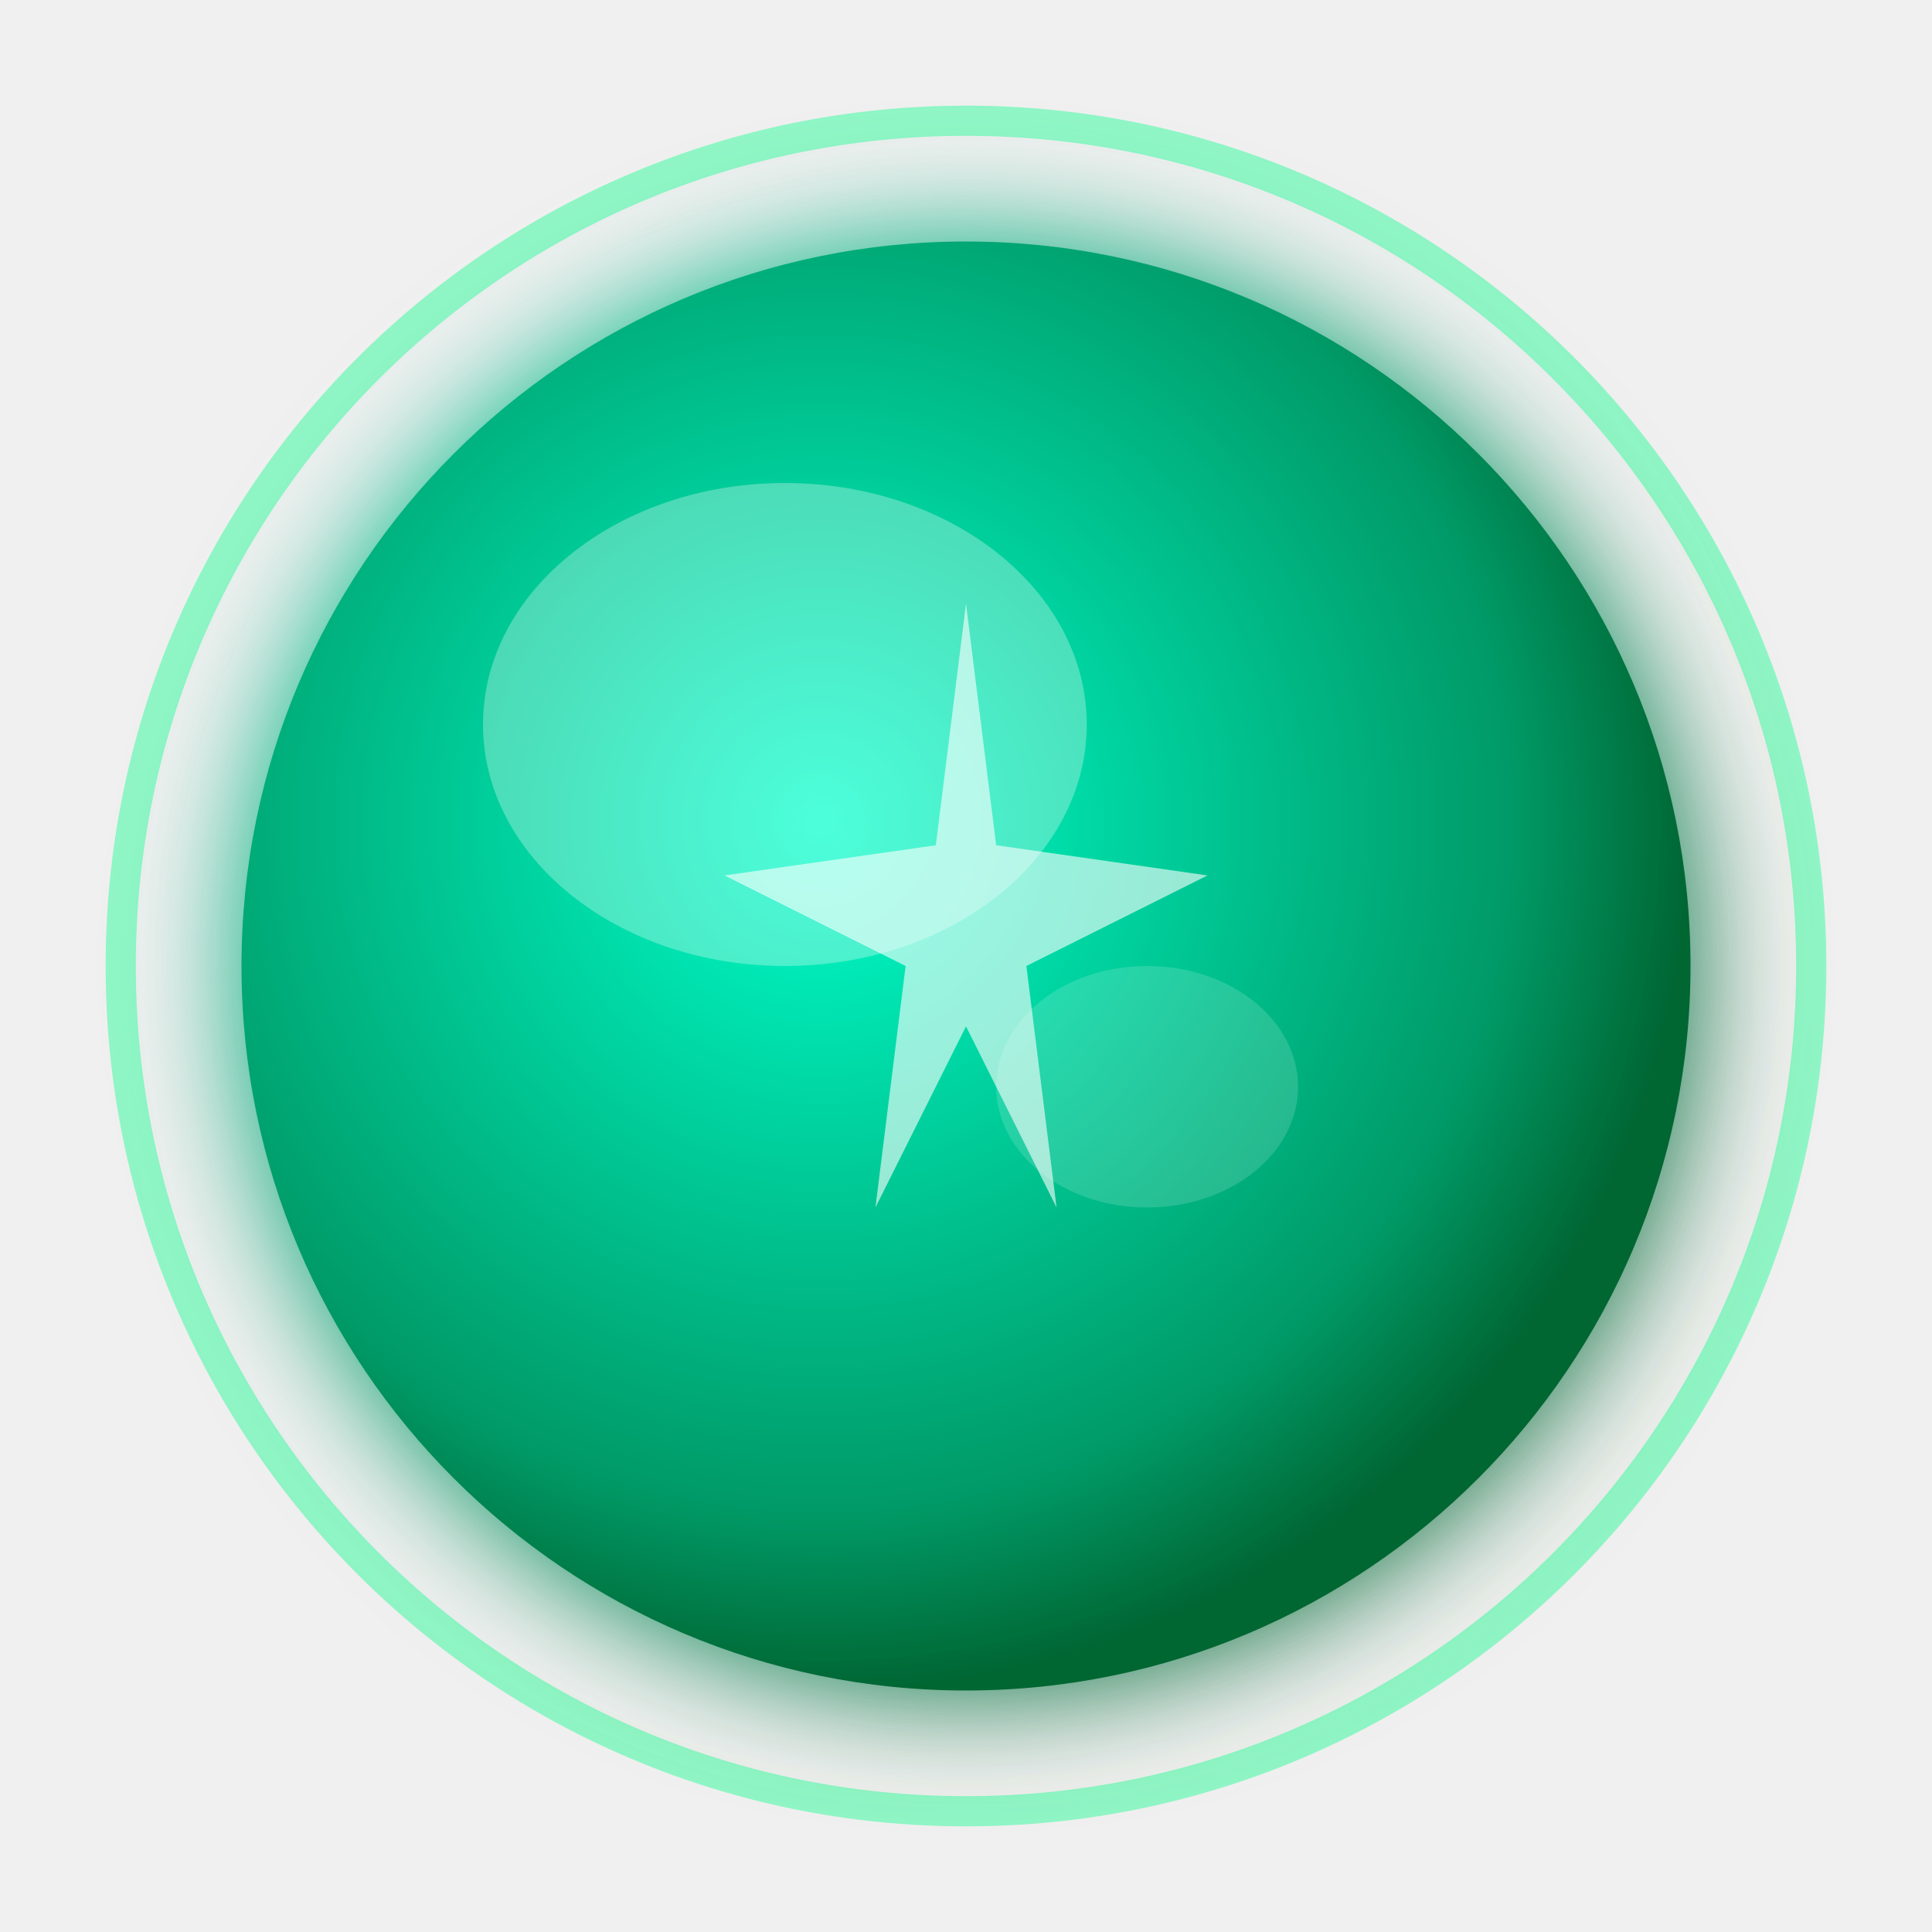
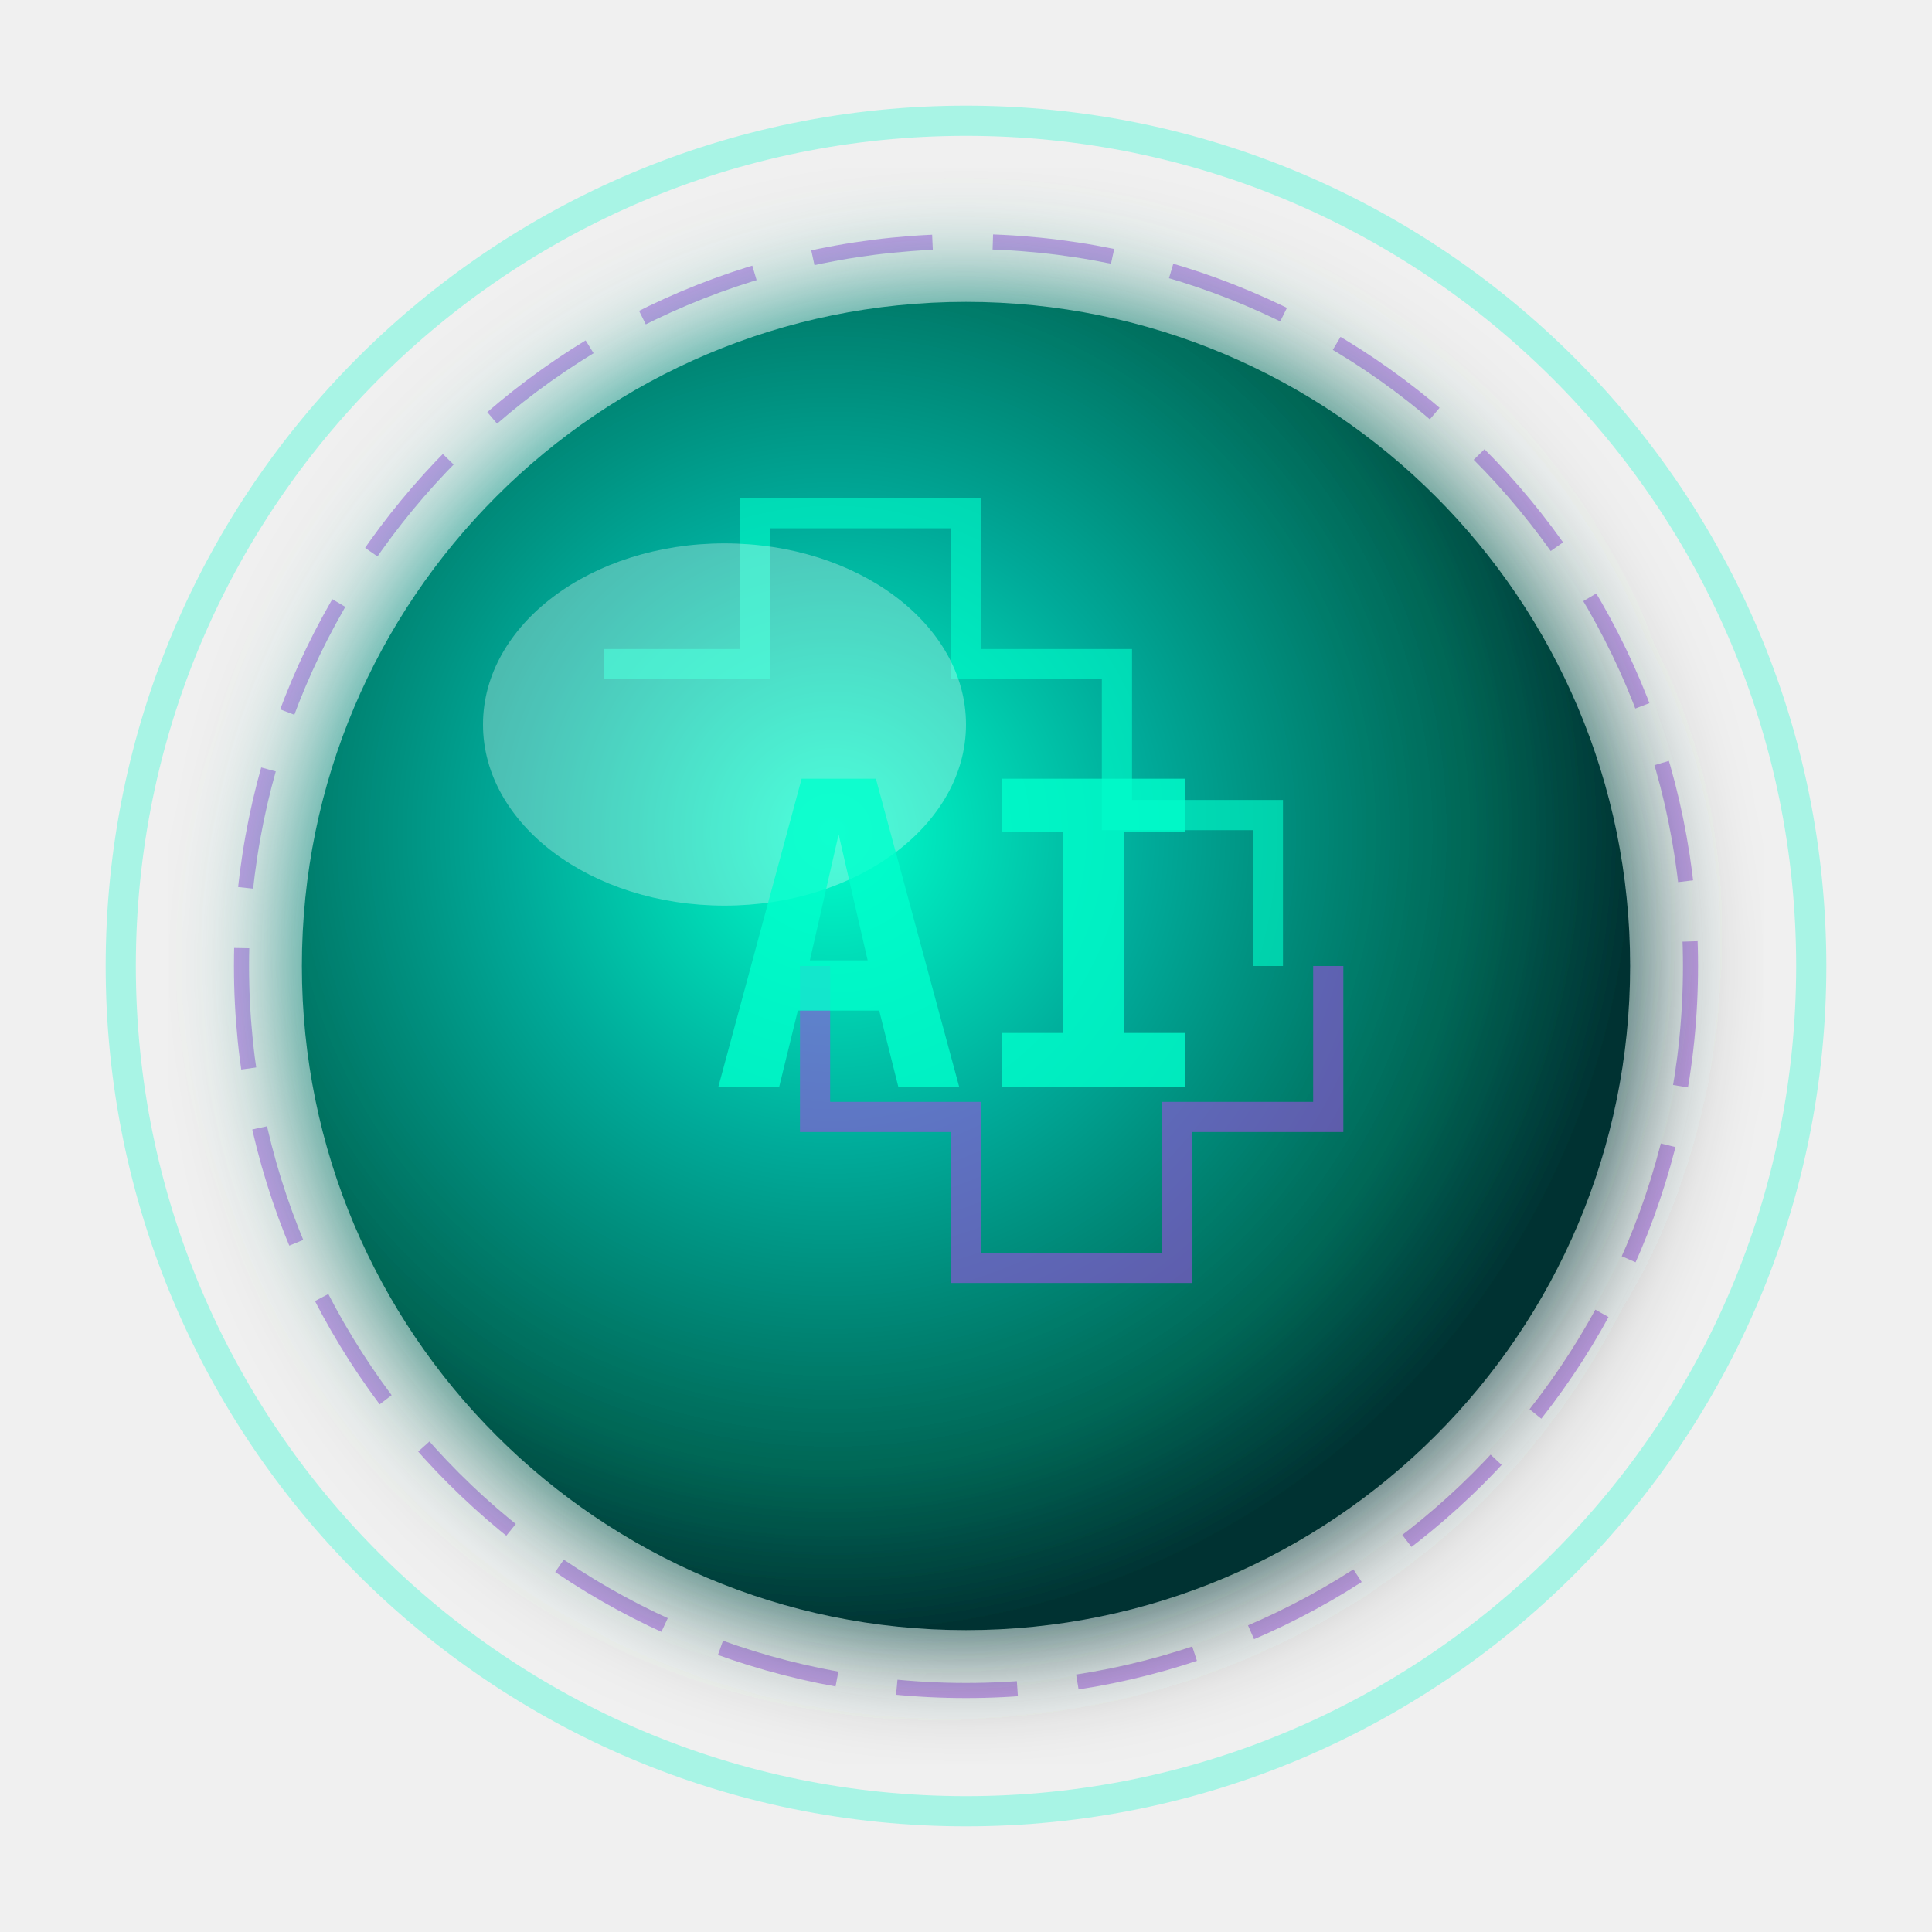
<svg xmlns="http://www.w3.org/2000/svg" viewBox="0 0 128 128">
  <defs>
-     <radialGradient id="orbGrad" cx="40%" cy="40%" r="60%">
+     <radialGradient id="aiOrbGrad" cx="40%" cy="40%" r="60%">
      <stop offset="0%" style="stop-color:#00ffcc" />
-       <stop offset="40%" style="stop-color:#00cc99" />
-       <stop offset="80%" style="stop-color:#009966" />
-       <stop offset="100%" style="stop-color:#006633" />
+       <stop offset="40%" style="stop-color:#00aa99" />
+       <stop offset="80%" style="stop-color:#006655" />
+       <stop offset="100%" style="stop-color:#003333" />
    </radialGradient>
    <filter id="glow">
      <feGaussianBlur stdDeviation="4" result="coloredBlur" />
      <feMerge>
        <feMergeNode in="coloredBlur" />
        <feMergeNode in="SourceGraphic" />
      </feMerge>
    </filter>
  </defs>
-   <circle cx="64" cy="64" r="56" fill="none" stroke="#00ff88" stroke-width="2" opacity="0.4">
-     <animate attributeName="r" values="54;58;54" dur="2s" repeatCount="indefinite" />
-     <animate attributeName="opacity" values="0.4;0.6;0.4" dur="2s" repeatCount="indefinite" />
+   <circle cx="64" cy="64" r="56" fill="none" stroke="#00ffcc" stroke-width="2" opacity="0.3">
+     <animate attributeName="r" values="54;60;54" dur="2s" repeatCount="indefinite" />
+     <animate attributeName="opacity" values="0.3;0.6;0.3" dur="2s" repeatCount="indefinite" />
  </circle>
-   <circle cx="64" cy="64" r="48" fill="url(#orbGrad)" filter="url(#glow)" />
-   <ellipse cx="52" cy="48" rx="20" ry="16" fill="#fff" opacity="0.3" />
-   <ellipse cx="76" cy="72" rx="10" ry="8" fill="#fff" opacity="0.15" />
-   <polygon points="64,40 66,56 80,58 68,64 70,80 64,68 58,80 60,64 48,58 62,56" fill="#fff" opacity="0.6">
-     <animate attributeName="opacity" values="0.6;1;0.6" dur="1.5s" repeatCount="indefinite" />
-   </polygon>
+   <circle cx="64" cy="64" r="48" fill="none" stroke="#9d4edd" stroke-width="1" opacity="0.5" stroke-dasharray="8,4">
+     <animateTransform attributeName="transform" type="rotate" from="0 64 64" to="360 64 64" dur="10s" repeatCount="indefinite" />
+   </circle>
+   <circle cx="64" cy="64" r="44" fill="url(#aiOrbGrad)" filter="url(#glow)" />
+   <path d="M40,44 L50,44 L50,34 L64,34 L64,44 L74,44 L74,54 L84,54 L84,64" fill="none" stroke="#00ffcc" stroke-width="2" opacity="0.6" />
+   <path d="M88,64 L88,74 L78,74 L78,84 L64,84 L64,74 L54,74 L54,64" fill="none" stroke="#9d4edd" stroke-width="2" opacity="0.6" />
+   <ellipse cx="48" cy="48" rx="16" ry="12" fill="#fff" opacity="0.3" />
+   <text x="64" y="72" font-family="monospace" font-size="28" font-weight="bold" text-anchor="middle" fill="#00ffcc" opacity="0.8">AI</text>
</svg>
